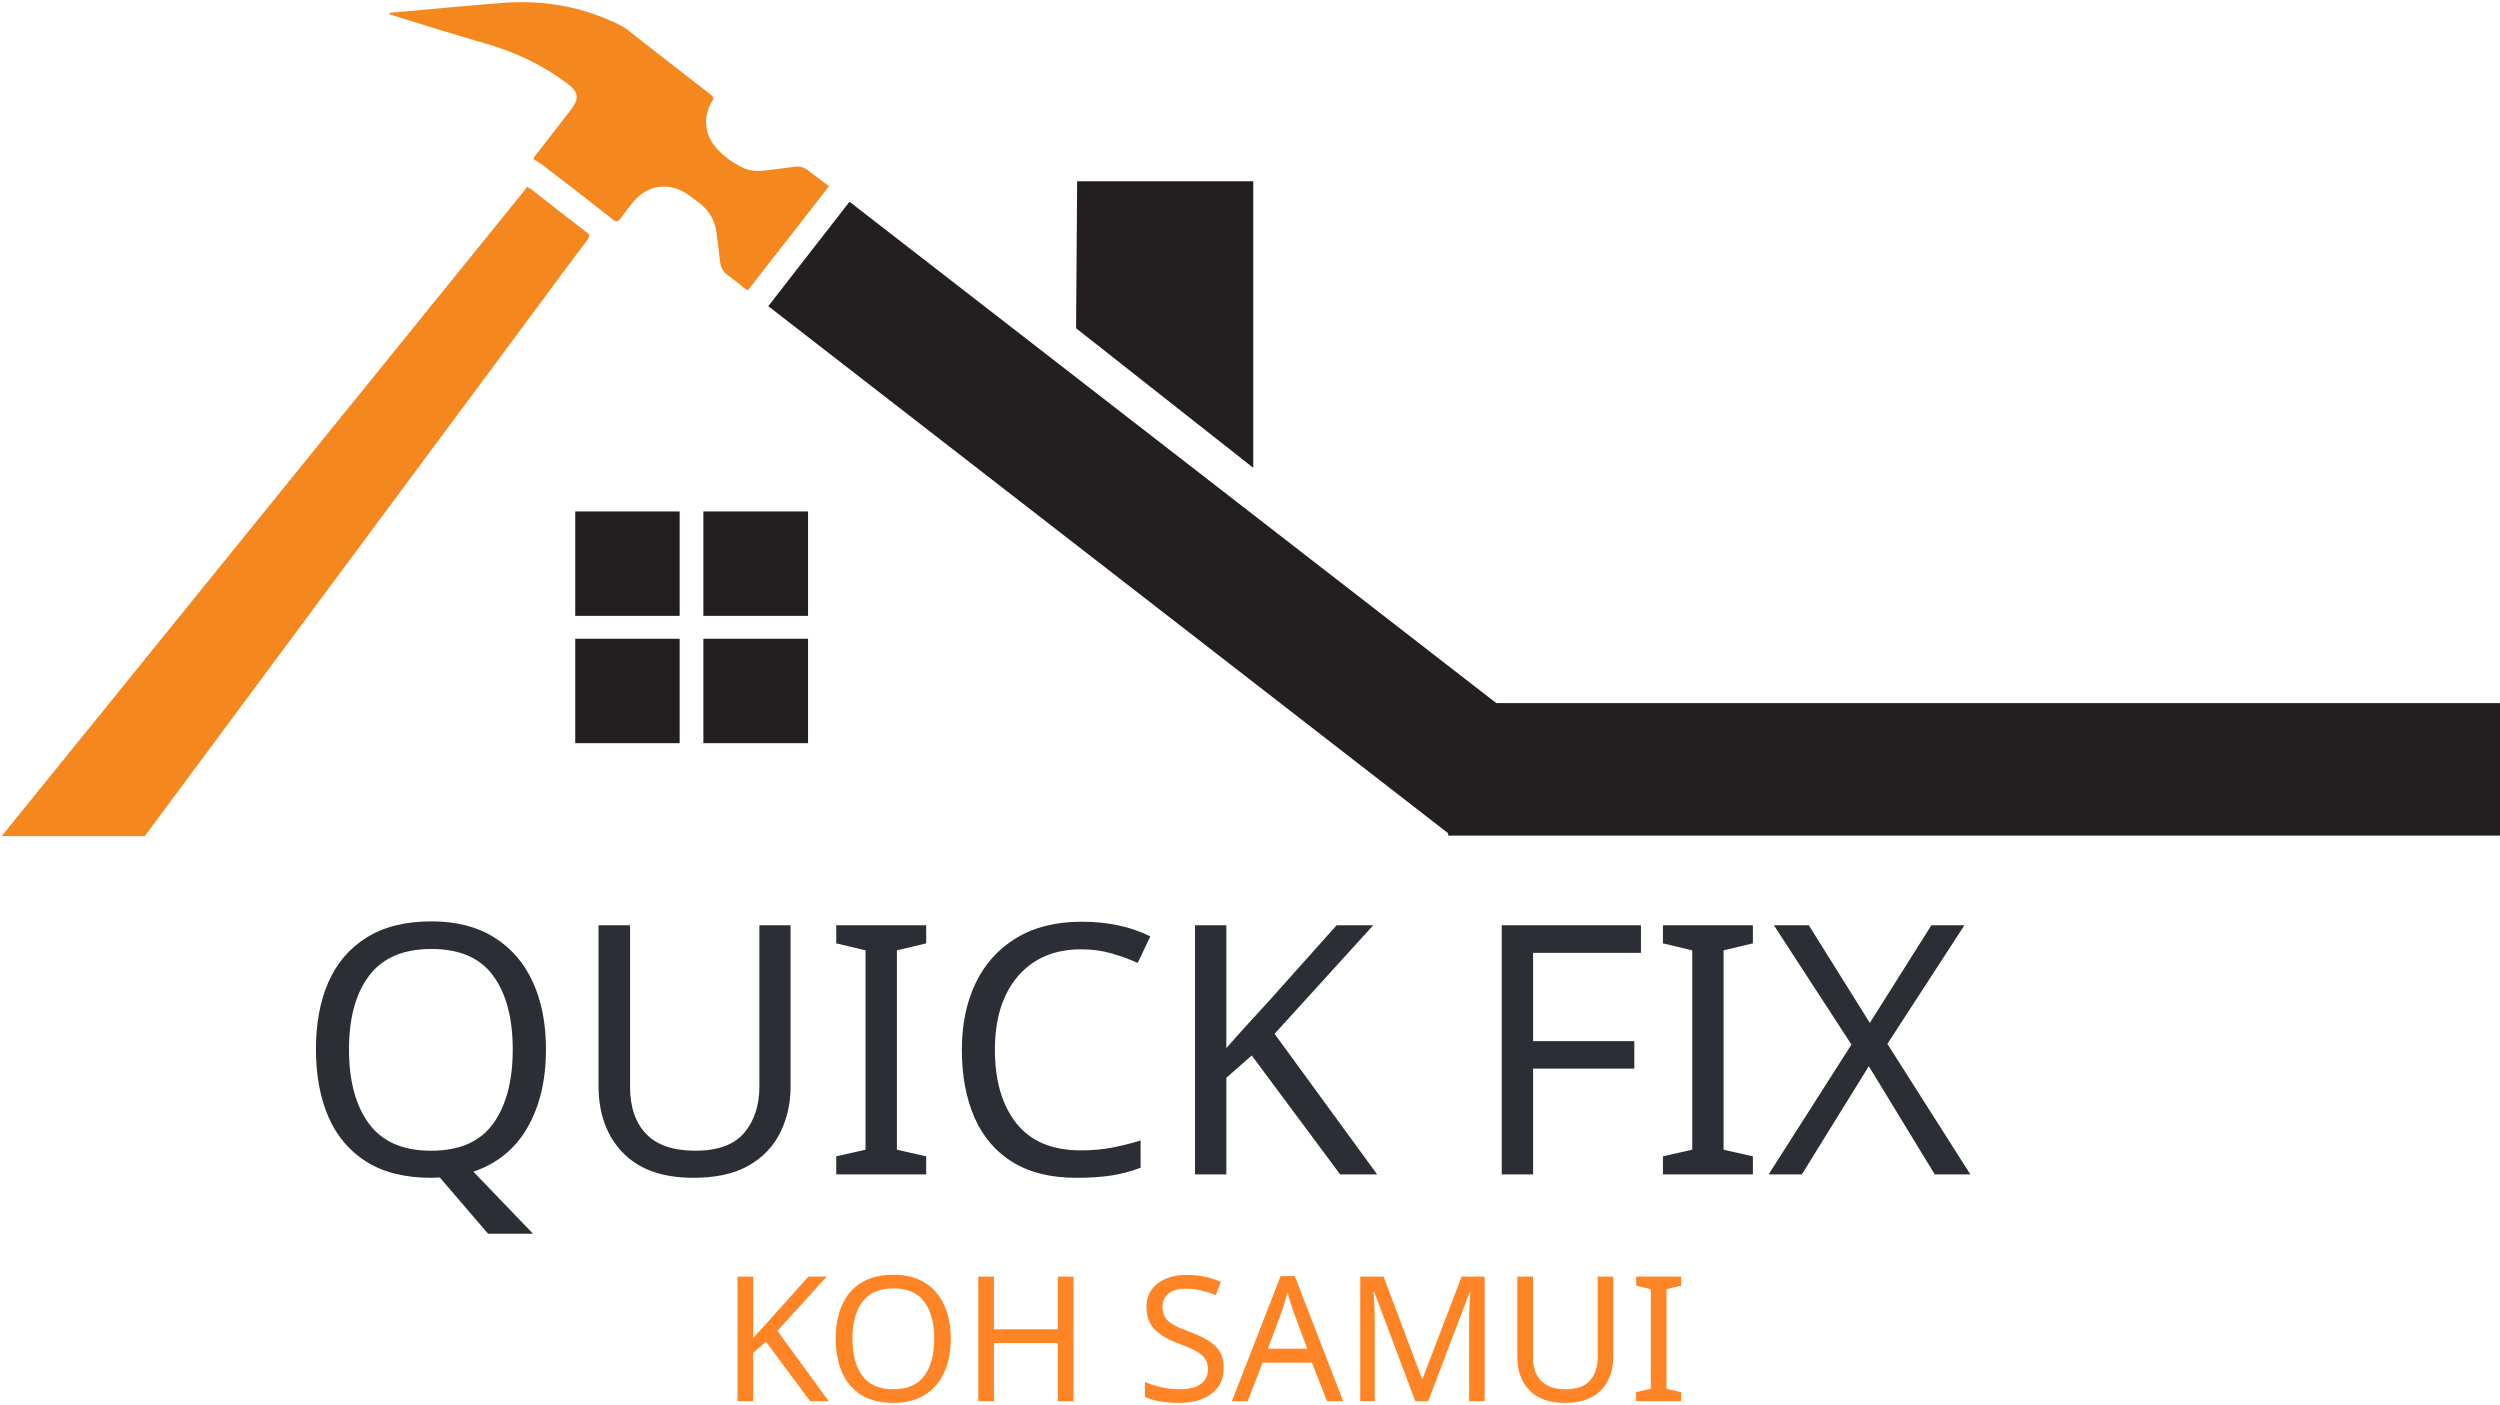
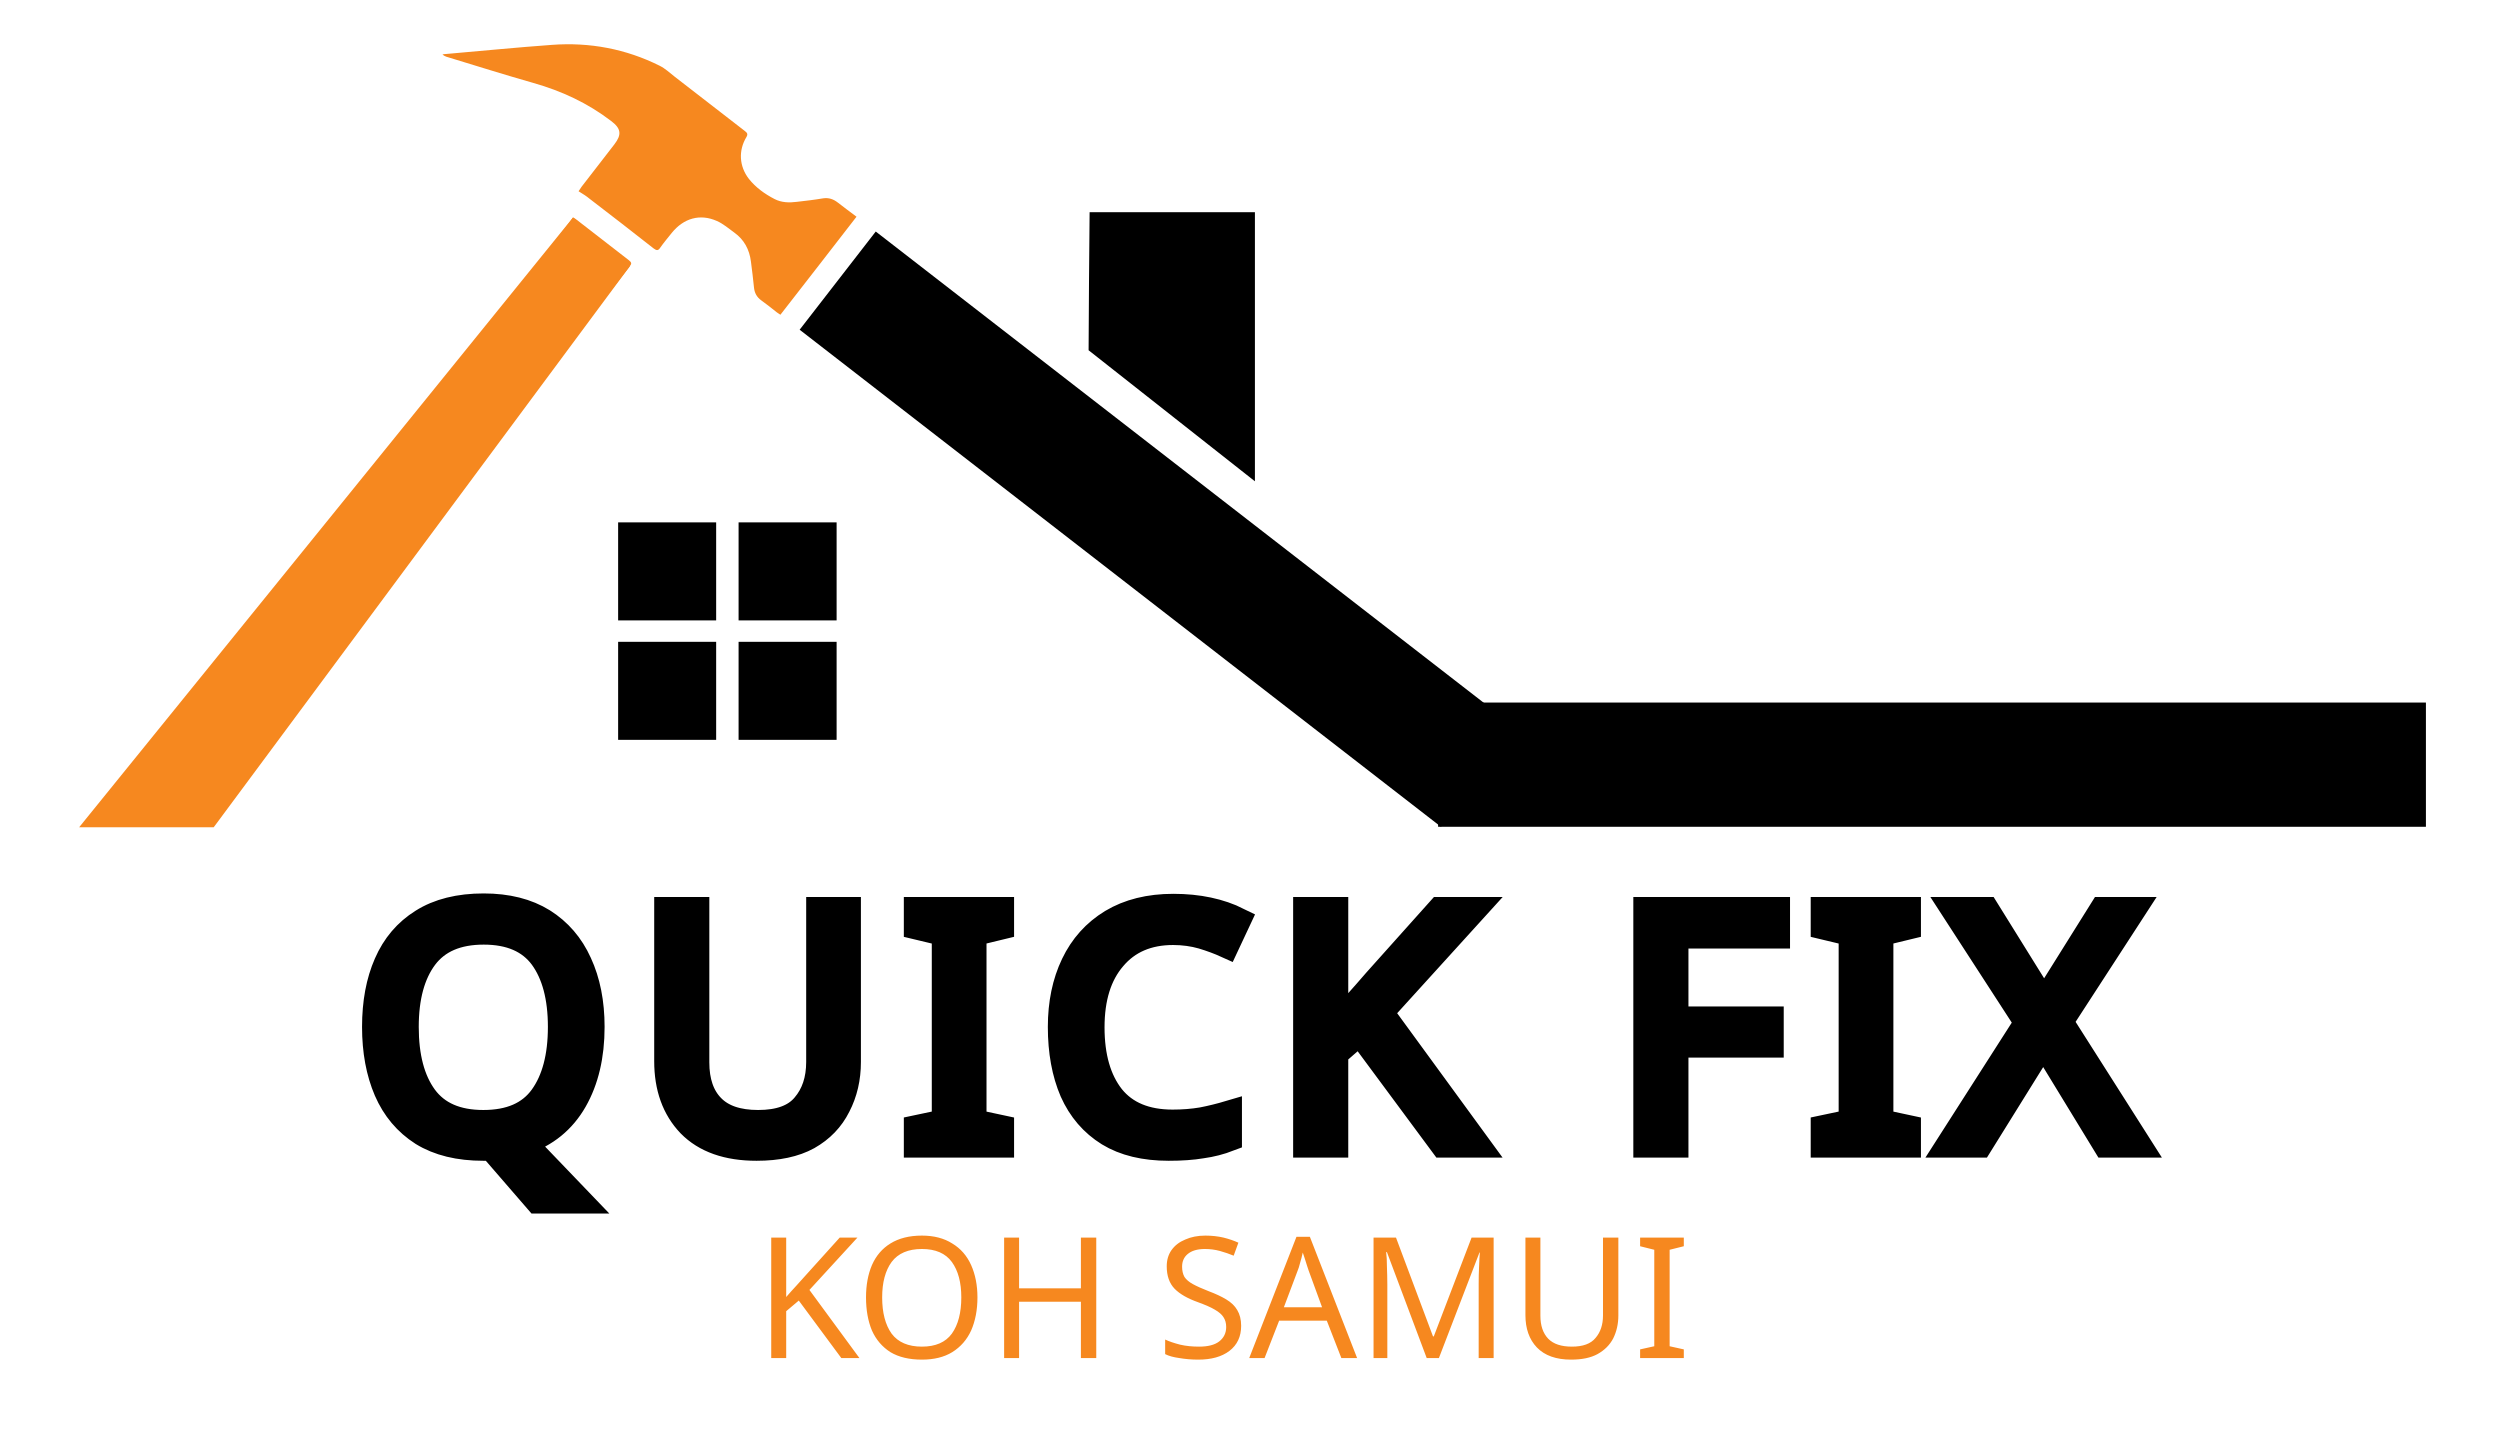
- <svg xmlns="http://www.w3.org/2000/svg" version="1.2" viewBox="0 0 917 515" width="917" height="515">
-   <style>
- 		tspan { white-space:pre } 
- 		.s0 { fill: #231f20 } 
- 		.s1 { fill: #f5871f } 
- 		.t2 { font-size: 32px;fill: #2c2e35;font-family: "anteroly" } 
- 		.t3 { font-size: 16px;fill: #ff8425;font-family: "anteroly" } 
- 	</style>
-   <g id="Layer 1">
-     <path id="&lt;Path&gt;" class="s0" d="m917 306.5h-385.8v-48.6h385.8z" />
-     <path id="&lt;Path&gt;" class="s0" d="m459.7 66.5v105.1q-32.5-25.6-65-51.2 0.2-27 0.4-53.9z" />
-     <path id="&lt;Path&gt;" class="s0" d="m311.6 74l250.4 194.1-29.7 38.4-250.5-194.2z" />
-     <path id="&lt;Path&gt;" class="s1" d="m193.4 68.6q-96.4 119-192.8 238.1 26.2 0 52.5 0 81.3-109.5 162.5-219-11.1-9.6-22.2-19.1z" />
-     <path id="&lt;Path&gt;" class="s0" d="" />
-     <g id="&lt;Group&gt;">
-       <path id="&lt;Path&gt;" class="s1" d="m193.4 68.6c0.6 0.3 1 0.5 1.3 0.7 6.8 5.4 13.7 10.7 20.6 16 1 0.8 1.1 1.3 0.3 2.4q-31.4 40.3-62.8 80.7-29.6 38.2-59.2 76.3c-5.4 7-10.8 13.9-16.2 20.9-3.4 4.3-7.7 6.6-13.3 6.2-10.4-0.7-16.8-12.7-11.3-21.6 2.7-4.3 6-8.2 9.1-12.2q33.1-42.6 66.2-85.2 31-39.9 62-79.8c1.1-1.5 2.2-2.9 3.3-4.4z" />
-       <path id="&lt;Path&gt;" class="s1" d="m195.6 58.3c0.6-0.9 0.8-1.4 1.2-1.8q6.4-8.3 12.8-16.5c2.9-3.8 2.6-6.2-1.3-9.2-9.1-6.9-19.3-11.7-30.4-14.9-11.3-3.2-22.6-6.8-33.9-10.3-0.5-0.1-1-0.3-1.4-0.8q0.8-0.1 1.6-0.2c13.7-1.2 27.4-2.6 41.2-3.6 14.7-1 28.8 1.6 42 8.2 2.1 1 4 2.7 5.9 4.2 9.1 7.1 18.2 14.2 27.4 21.3 0.9 0.7 1.3 1.2 0.6 2.3-3.3 5.3-3.1 11.6 0.8 16.5 2.7 3.4 6.2 5.9 10.1 7.9 2.7 1.4 5.6 1.5 8.6 1.1 3.5-0.4 6.9-0.8 10.4-1.3 2.2-0.4 3.9 0.2 5.6 1.6 2.4 1.9 4.9 3.7 7.3 5.5-10 12.8-19.8 25.5-29.8 38.2-0.4-0.2-0.9-0.6-1.4-0.9-2-1.6-3.9-3.2-6-4.7-1.8-1.3-2.6-3-2.8-5.1-0.4-3.4-0.8-6.7-1.2-10.1-0.6-4.7-2.7-8.5-6.5-11.3-2.2-1.6-4.3-3.5-6.8-4.6-6.5-2.9-13-1.1-17.6 4.6-1.6 1.9-3.1 3.9-4.5 5.9-0.9 1.1-1.4 1.2-2.6 0.3q-12.4-9.8-25-19.4c-1.3-1.1-2.8-1.9-4.3-2.9z" />
-     </g>
-     <path id="&lt;Path&gt;" class="s0" d="" />
-     <path id="&lt;Path&gt;" class="s0" d="m249.3 225.9h-38.3v-38.3h38.3z" />
-     <path id="&lt;Path&gt;" class="s0" d="m296.4 225.9h-38.4v-38.3h38.4z" />
-     <path id="&lt;Path&gt;" class="s0" d="m249.3 272.6h-38.3v-38.3h38.3z" />
-     <path id="&lt;Path&gt;" class="s0" d="m296.4 272.6h-38.4v-38.3h38.4z" />
-     <text id="QUICK FIX " style="transform: matrix(4,0,0,4,108.074,430.772)">
-       <tspan x="0" y="0" class="t2" dx="0 3 3 3 3 3 3 3 3 3">QUICK FIX
- </tspan>
-     </text>
-     <text id="KOH SAMUI " style="transform: matrix(4,0,0,4,264.332,513.948)">
-       <tspan x="0" y="0" class="t3" dx="0 2 2 2 2 2 2 2 2 2">KOH SAMUI
- </tspan>
-     </text>
+ <svg xmlns="http://www.w3.org/2000/svg" version="1.1" id="Layer_1" x="0px" y="0px" viewBox="0 0 99.21 56.69" style="enable-background:new 0 0 99.21 56.69;" xml:space="preserve">
+   <style type="text/css">
+ 	.st0{fill:#F6881F;}
+ 	.st1{stroke:#000000;stroke-miterlimit:10;}
+ 	.st2{font-family:'anteroly';}
+ 	.st3{font-size:13.082px;}
+ 	.st4{letter-spacing:1;}
+ 	.st5{font-size:6.697px;}
+ </style>
+   <rect x="57.07" y="27.88" width="39.2" height="4.93" />
+   <path d="M49.8,8.42V19.1c-2.2-1.73-4.4-3.47-6.6-5.2c0.01-1.83,0.02-3.66,0.04-5.48H49.8z" />
+   <rect x="29.86" y="18.53" transform="matrix(-0.7904 -0.6126 0.6126 -0.7904 69.4338 65.7489)" width="32.2" height="4.93" />
+   <path class="st0" d="M22.74,8.63c-6.53,8.07-13.07,16.14-19.6,24.2c1.78,0,3.56,0,5.34,0c5.5-7.42,11.01-14.84,16.51-22.26  C24.24,9.93,23.49,9.28,22.74,8.63z" />
+   <g>
+     <path class="st0" d="M22.74,8.63c0.06,0.03,0.09,0.05,0.13,0.08c0.7,0.54,1.39,1.08,2.09,1.62c0.1,0.08,0.12,0.13,0.03,0.24   c-2.13,2.73-4.25,5.47-6.38,8.2c-2.01,2.58-4.01,5.17-6.02,7.76c-0.55,0.71-1.09,1.41-1.64,2.12c-0.34,0.44-0.78,0.68-1.36,0.64   C8.54,29.21,7.89,28,8.45,27.09c0.27-0.44,0.61-0.83,0.93-1.24c2.24-2.89,4.49-5.78,6.73-8.67c2.1-2.7,4.2-5.41,6.3-8.11   C22.52,8.93,22.63,8.78,22.74,8.63z" />
+     <path class="st0" d="M22.96,7.59c0.06-0.09,0.09-0.14,0.12-0.18c0.43-0.56,0.87-1.12,1.3-1.68c0.3-0.39,0.27-0.63-0.13-0.93   c-0.93-0.71-1.96-1.19-3.09-1.51c-1.16-0.33-2.3-0.69-3.45-1.04c-0.05-0.02-0.1-0.04-0.15-0.09c0.06-0.01,0.11-0.02,0.17-0.02   c1.39-0.12,2.79-0.26,4.18-0.36c1.49-0.11,2.93,0.16,4.27,0.83c0.22,0.11,0.4,0.28,0.59,0.43c0.93,0.72,1.86,1.44,2.79,2.16   c0.09,0.07,0.13,0.12,0.06,0.24C29.3,5.97,29.33,6.6,29.72,7.1c0.27,0.34,0.63,0.6,1.02,0.8c0.27,0.14,0.58,0.15,0.88,0.11   c0.35-0.04,0.7-0.08,1.05-0.14c0.22-0.03,0.4,0.03,0.58,0.17c0.24,0.19,0.49,0.37,0.74,0.56c-1.01,1.31-2.01,2.59-3.02,3.89   c-0.04-0.03-0.1-0.06-0.15-0.1c-0.2-0.16-0.4-0.32-0.61-0.47c-0.18-0.13-0.27-0.3-0.29-0.52c-0.03-0.34-0.08-0.68-0.12-1.02   c-0.06-0.48-0.27-0.87-0.66-1.15c-0.22-0.16-0.44-0.35-0.69-0.46c-0.67-0.3-1.32-0.11-1.79,0.47c-0.16,0.2-0.32,0.39-0.46,0.59   c-0.08,0.12-0.14,0.12-0.26,0.03c-0.84-0.66-1.69-1.32-2.54-1.97C23.27,7.78,23.12,7.69,22.96,7.59z" />
  </g>
+   <path d="M52.88-4.22" />
+   <rect x="24.53" y="20.73" width="3.89" height="3.89" />
+   <rect x="29.31" y="20.73" width="3.89" height="3.89" />
+   <rect x="24.53" y="25.47" width="3.89" height="3.89" />
+   <rect x="29.31" y="25.47" width="3.89" height="3.89" />
+   <text transform="matrix(1 0 0 1 14.0707 45.4394)" class="st1 st2 st3 st4">QUICK FIX</text>
+   <text transform="matrix(1 0 0 1 29.9492 53.893)" class="st0 st2 st5">KOH SAMUI</text>
</svg>
